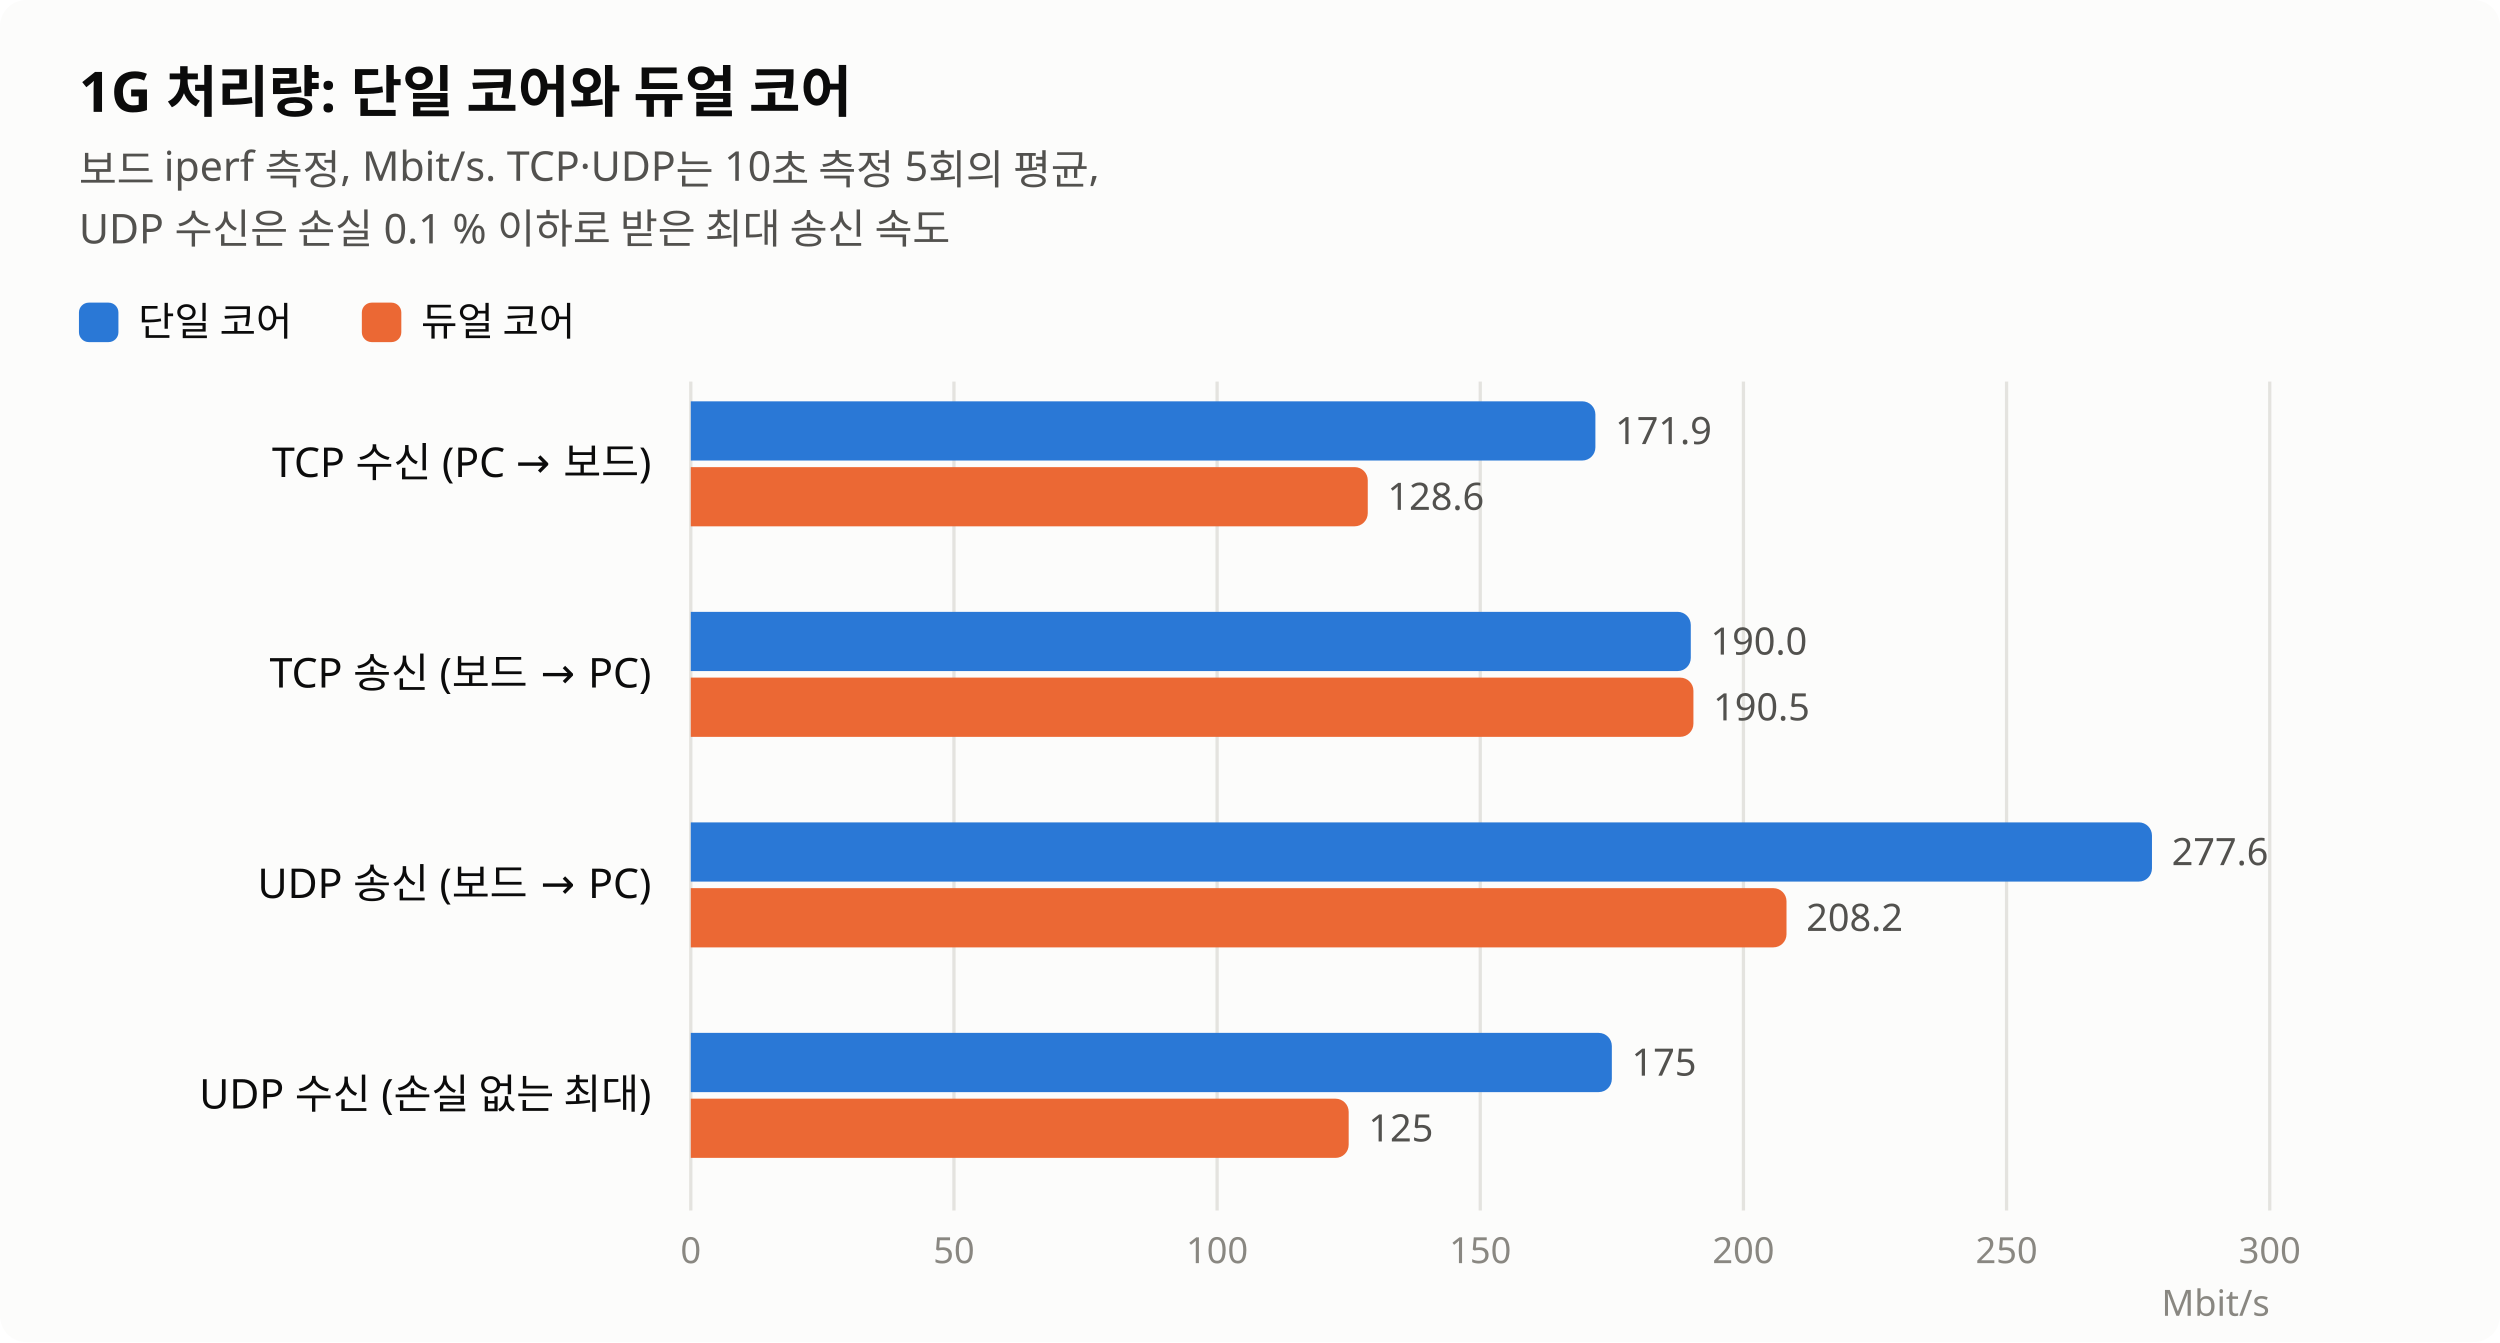
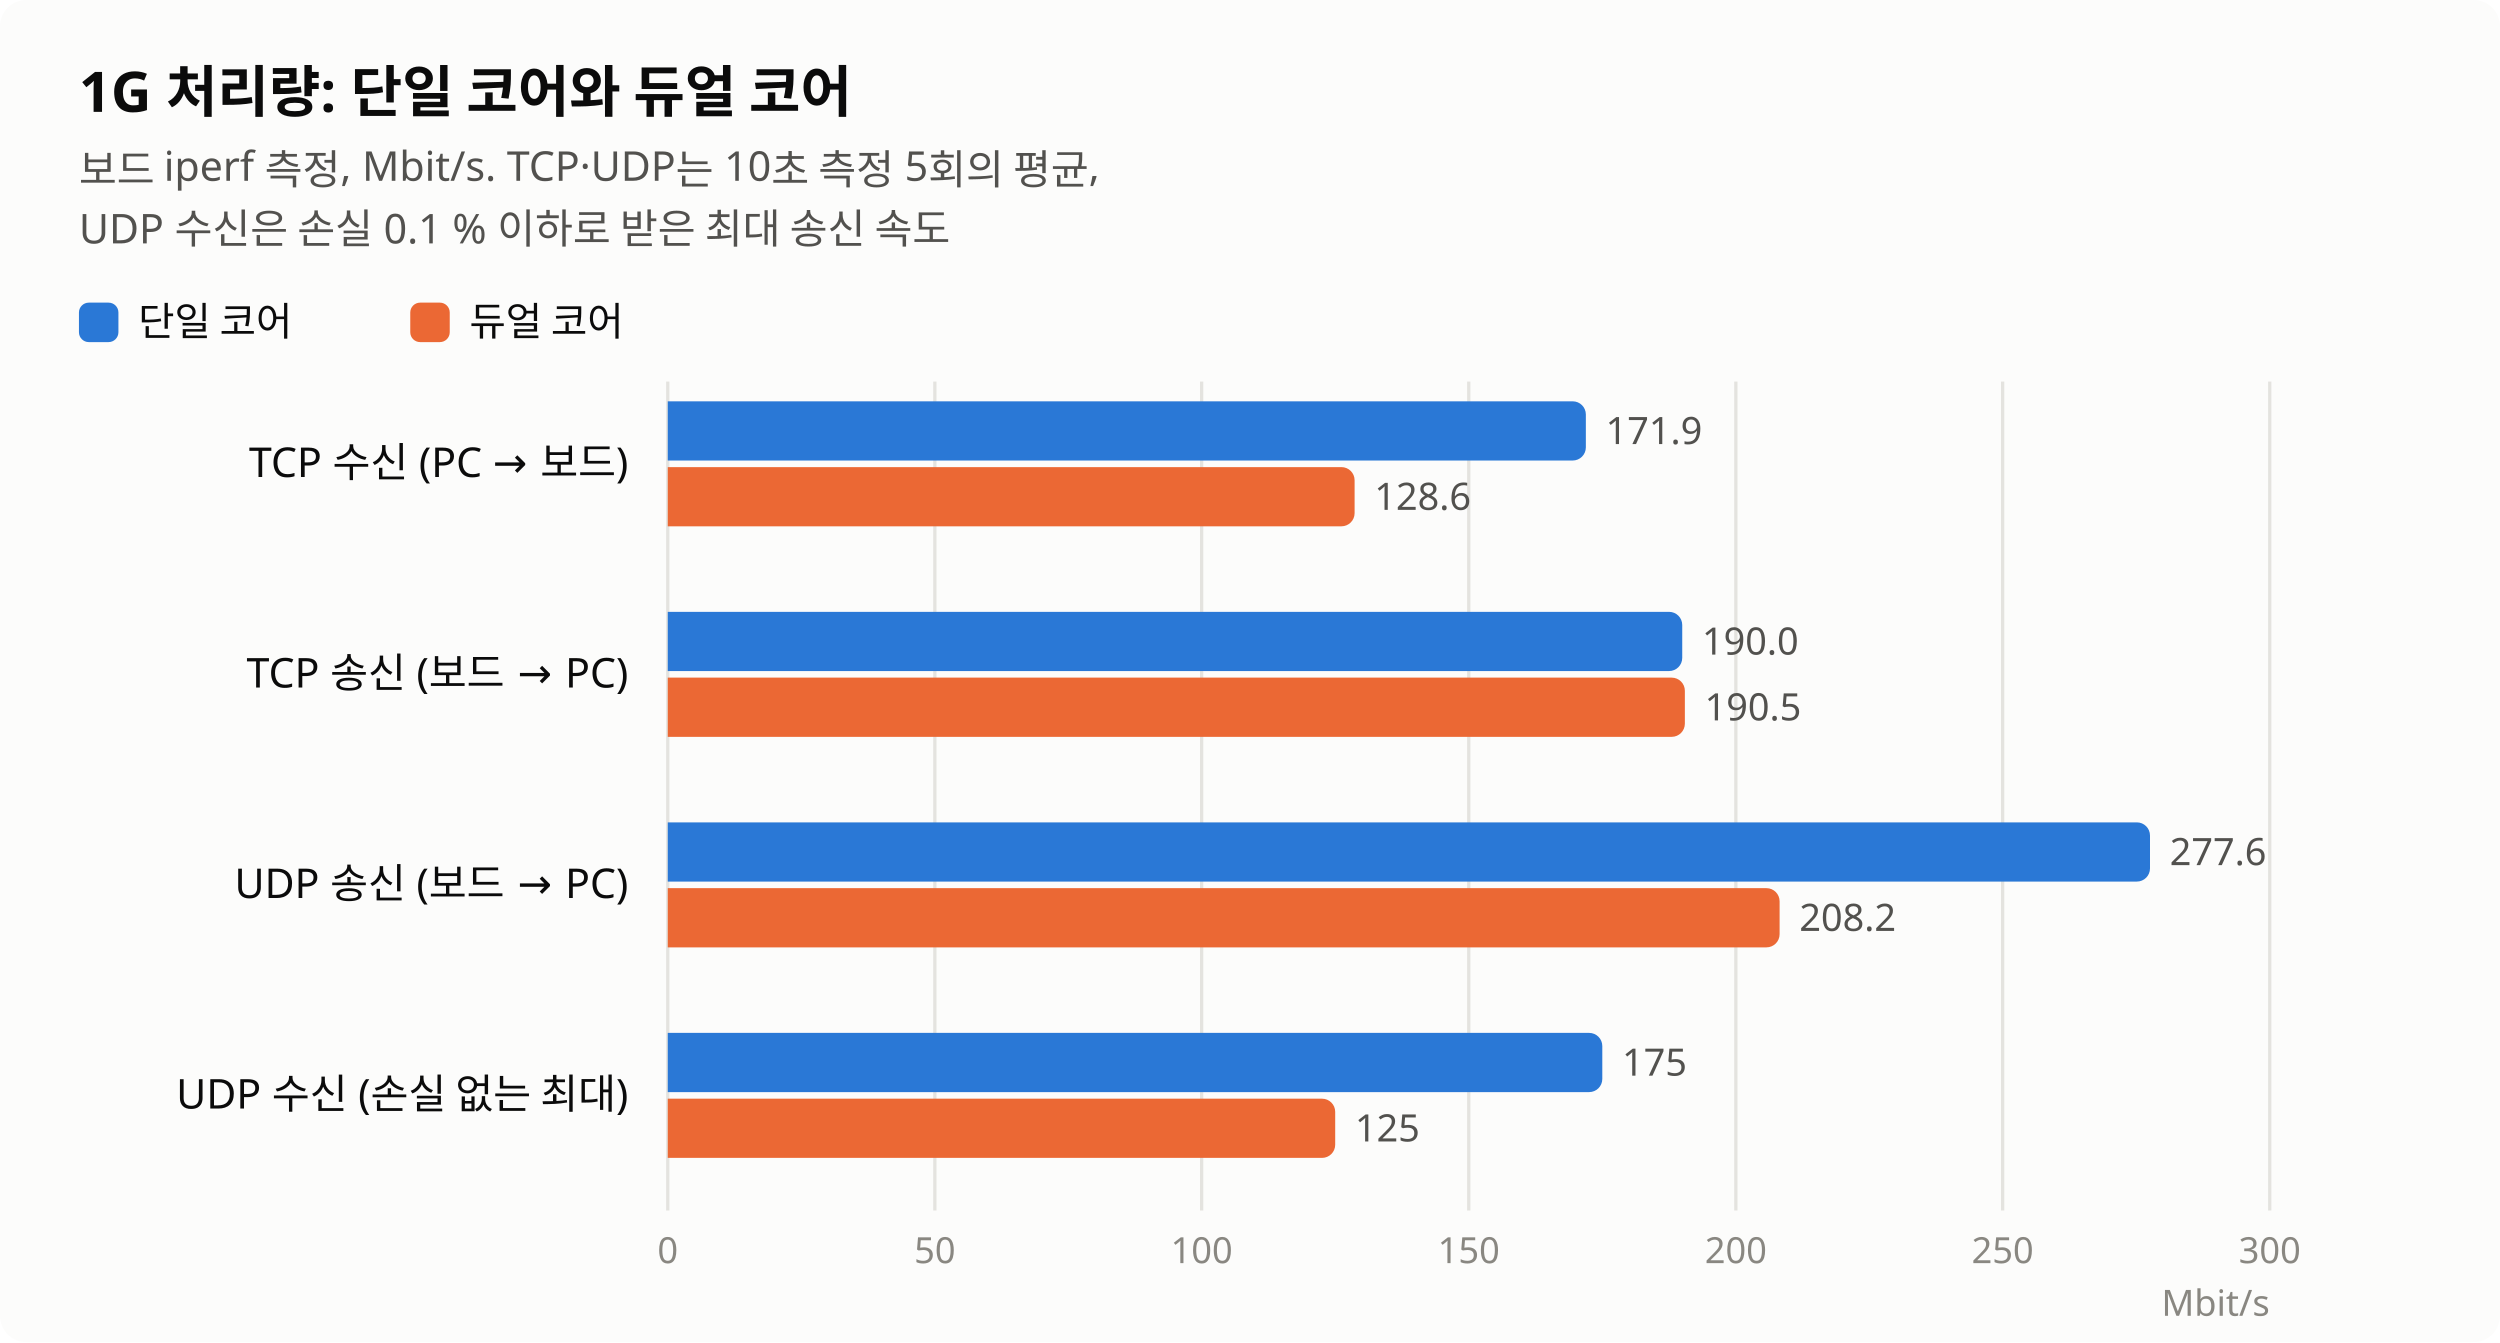
<svg xmlns="http://www.w3.org/2000/svg" width="760" height="408" viewBox="0 0 760 408" font-family="'Noto Sans KR','Malgun Gothic','Apple SD Gothic Neo',sans-serif">
  <rect width="760" height="408" rx="8" fill="#fcfcfb" />
  <text x="24" y="34" font-size="17" font-weight="600" fill="#0b0b0b">1G 처리량: 단일 코어와 듀얼 코어</text>
  <text x="24" y="56" font-size="12.5" fill="#52514e">보드 iperf 측정, Mbit/s. TCP·UDP는 10초 측정 5회의 평균,</text>
  <text x="24" y="74" font-size="12.5" fill="#52514e">UDP 수신은 손실 0.1 % 이하로 받은 최대 송신 속도</text>
  <rect x="24" y="92" width="12" height="12" rx="3" fill="#2a78d6" />
  <text x="42" y="102" font-size="12" fill="#0b0b0b">단일 코어</text>
-   <rect x="110" y="92" width="12" height="12" rx="3" fill="#eb6834" />
-   <text x="128" y="102" font-size="12" fill="#0b0b0b">듀얼 코어</text>
-   <line x1="210.0" y1="116" x2="210.0" y2="368" stroke="#e4e3df" stroke-width="1" />
-   <text x="210.0" y="384" font-size="11" fill="#898781" text-anchor="middle">0</text>
-   <line x1="290.0" y1="116" x2="290.0" y2="368" stroke="#e4e3df" stroke-width="1" />
-   <text x="290.0" y="384" font-size="11" fill="#898781" text-anchor="middle">50</text>
-   <line x1="370.0" y1="116" x2="370.0" y2="368" stroke="#e4e3df" stroke-width="1" />
-   <text x="370.0" y="384" font-size="11" fill="#898781" text-anchor="middle">100</text>
-   <line x1="450.0" y1="116" x2="450.0" y2="368" stroke="#e4e3df" stroke-width="1" />
-   <text x="450.0" y="384" font-size="11" fill="#898781" text-anchor="middle">150</text>
-   <line x1="530.0" y1="116" x2="530.0" y2="368" stroke="#e4e3df" stroke-width="1" />
-   <text x="530.0" y="384" font-size="11" fill="#898781" text-anchor="middle">200</text>
-   <line x1="610.0" y1="116" x2="610.0" y2="368" stroke="#e4e3df" stroke-width="1" />
-   <text x="610.0" y="384" font-size="11" fill="#898781" text-anchor="middle">250</text>
+   <rect x="124.72" y="92" width="12" height="12" rx="3" fill="#eb6834" />
+   <text x="142.72" y="102" font-size="12" fill="#0b0b0b">듀얼 코어</text>
+   <line x1="203.0" y1="116" x2="203.0" y2="368" stroke="#e4e3df" stroke-width="1" />
+   <text x="203.0" y="384" font-size="11" fill="#898781" text-anchor="middle">0</text>
+   <line x1="284.2" y1="116" x2="284.2" y2="368" stroke="#e4e3df" stroke-width="1" />
+   <text x="284.2" y="384" font-size="11" fill="#898781" text-anchor="middle">50</text>
+   <line x1="365.3" y1="116" x2="365.3" y2="368" stroke="#e4e3df" stroke-width="1" />
+   <text x="365.3" y="384" font-size="11" fill="#898781" text-anchor="middle">100</text>
+   <line x1="446.5" y1="116" x2="446.5" y2="368" stroke="#e4e3df" stroke-width="1" />
+   <text x="446.5" y="384" font-size="11" fill="#898781" text-anchor="middle">150</text>
+   <line x1="527.7" y1="116" x2="527.7" y2="368" stroke="#e4e3df" stroke-width="1" />
+   <text x="527.7" y="384" font-size="11" fill="#898781" text-anchor="middle">200</text>
+   <line x1="608.8" y1="116" x2="608.8" y2="368" stroke="#e4e3df" stroke-width="1" />
+   <text x="608.8" y="384" font-size="11" fill="#898781" text-anchor="middle">250</text>
  <line x1="690.0" y1="116" x2="690.0" y2="368" stroke="#e4e3df" stroke-width="1" />
  <text x="690.0" y="384" font-size="11" fill="#898781" text-anchor="middle">300</text>
  <text x="690.0" y="400" font-size="11" fill="#898781" text-anchor="end">Mbit/s</text>
-   <text x="198" y="145.0" font-size="12.5" fill="#0b0b0b" text-anchor="end">TCP 수신 (PC → 보드)</text>
-   <path d="M210,122 h271.0 a4,4 0 0 1 4,4 v10 a4,4 0 0 1 -4,4 h-271.0 z" fill="#2a78d6" />
-   <text x="491.0" y="135" font-size="11.5" fill="#52514e">171.9</text>
-   <path d="M210,142 h201.8 a4,4 0 0 1 4,4 v10 a4,4 0 0 1 -4,4 h-201.8 z" fill="#eb6834" />
-   <text x="421.8" y="155" font-size="11.5" fill="#52514e">128.6</text>
-   <text x="198" y="209.0" font-size="12.5" fill="#0b0b0b" text-anchor="end">TCP 송신 (보드 → PC)</text>
-   <path d="M210,186 h300.0 a4,4 0 0 1 4,4 v10 a4,4 0 0 1 -4,4 h-300.0 z" fill="#2a78d6" />
-   <text x="520.0" y="199" font-size="11.5" fill="#52514e">190.0</text>
-   <path d="M210,206 h300.8 a4,4 0 0 1 4,4 v10 a4,4 0 0 1 -4,4 h-300.8 z" fill="#eb6834" />
-   <text x="520.8" y="219" font-size="11.5" fill="#52514e">190.5</text>
-   <text x="198" y="273.0" font-size="12.5" fill="#0b0b0b" text-anchor="end">UDP 송신 (보드 → PC)</text>
-   <path d="M210,250 h440.2 a4,4 0 0 1 4,4 v10 a4,4 0 0 1 -4,4 h-440.2 z" fill="#2a78d6" />
-   <text x="660.2" y="263" font-size="11.5" fill="#52514e">277.6</text>
-   <path d="M210,270 h329.1 a4,4 0 0 1 4,4 v10 a4,4 0 0 1 -4,4 h-329.1 z" fill="#eb6834" />
-   <text x="549.1" y="283" font-size="11.5" fill="#52514e">208.2</text>
-   <text x="198" y="337.0" font-size="12.5" fill="#0b0b0b" text-anchor="end">UDP 수신 (손실 없는 최대)</text>
-   <path d="M210,314 h276.0 a4,4 0 0 1 4,4 v10 a4,4 0 0 1 -4,4 h-276.0 z" fill="#2a78d6" />
-   <text x="496.0" y="327" font-size="11.5" fill="#52514e">175</text>
-   <path d="M210,334 h196.0 a4,4 0 0 1 4,4 v10 a4,4 0 0 1 -4,4 h-196.0 z" fill="#eb6834" />
-   <text x="416.0" y="347" font-size="11.5" fill="#52514e">125</text>
+   <text x="191" y="145.0" font-size="12.5" fill="#0b0b0b" text-anchor="end">TCP 수신 (PC → 보드)</text>
+   <path d="M203,122 h275.1 a4,4 0 0 1 4,4 v10 a4,4 0 0 1 -4,4 h-275.1 z" fill="#2a78d6" />
+   <text x="488.1" y="135" font-size="11.5" fill="#52514e">171.9</text>
+   <path d="M203,142 h204.8 a4,4 0 0 1 4,4 v10 a4,4 0 0 1 -4,4 h-204.8 z" fill="#eb6834" />
+   <text x="417.8" y="155" font-size="11.5" fill="#52514e">128.6</text>
+   <text x="191" y="209.0" font-size="12.5" fill="#0b0b0b" text-anchor="end">TCP 송신 (보드 → PC)</text>
+   <path d="M203,186 h304.4 a4,4 0 0 1 4,4 v10 a4,4 0 0 1 -4,4 h-304.4 z" fill="#2a78d6" />
+   <text x="517.4" y="199" font-size="11.5" fill="#52514e">190.0</text>
+   <path d="M203,206 h305.2 a4,4 0 0 1 4,4 v10 a4,4 0 0 1 -4,4 h-305.2 z" fill="#eb6834" />
+   <text x="518.2" y="219" font-size="11.5" fill="#52514e">190.5</text>
+   <text x="191" y="273.0" font-size="12.5" fill="#0b0b0b" text-anchor="end">UDP 송신 (보드 → PC)</text>
+   <path d="M203,250 h446.6 a4,4 0 0 1 4,4 v10 a4,4 0 0 1 -4,4 h-446.6 z" fill="#2a78d6" />
+   <text x="659.6" y="263" font-size="11.5" fill="#52514e">277.6</text>
+   <path d="M203,270 h334.0 a4,4 0 0 1 4,4 v10 a4,4 0 0 1 -4,4 h-334.0 z" fill="#eb6834" />
+   <text x="547.0" y="283" font-size="11.5" fill="#52514e">208.2</text>
+   <text x="191" y="337.0" font-size="12.5" fill="#0b0b0b" text-anchor="end">UDP 수신 (손실 없는 최대)</text>
+   <path d="M203,314 h280.1 a4,4 0 0 1 4,4 v10 a4,4 0 0 1 -4,4 h-280.1 z" fill="#2a78d6" />
+   <text x="493.1" y="327" font-size="11.5" fill="#52514e">175</text>
+   <path d="M203,334 h198.9 a4,4 0 0 1 4,4 v10 a4,4 0 0 1 -4,4 h-198.9 z" fill="#eb6834" />
+   <text x="411.9" y="347" font-size="11.5" fill="#52514e">125</text>
</svg>
